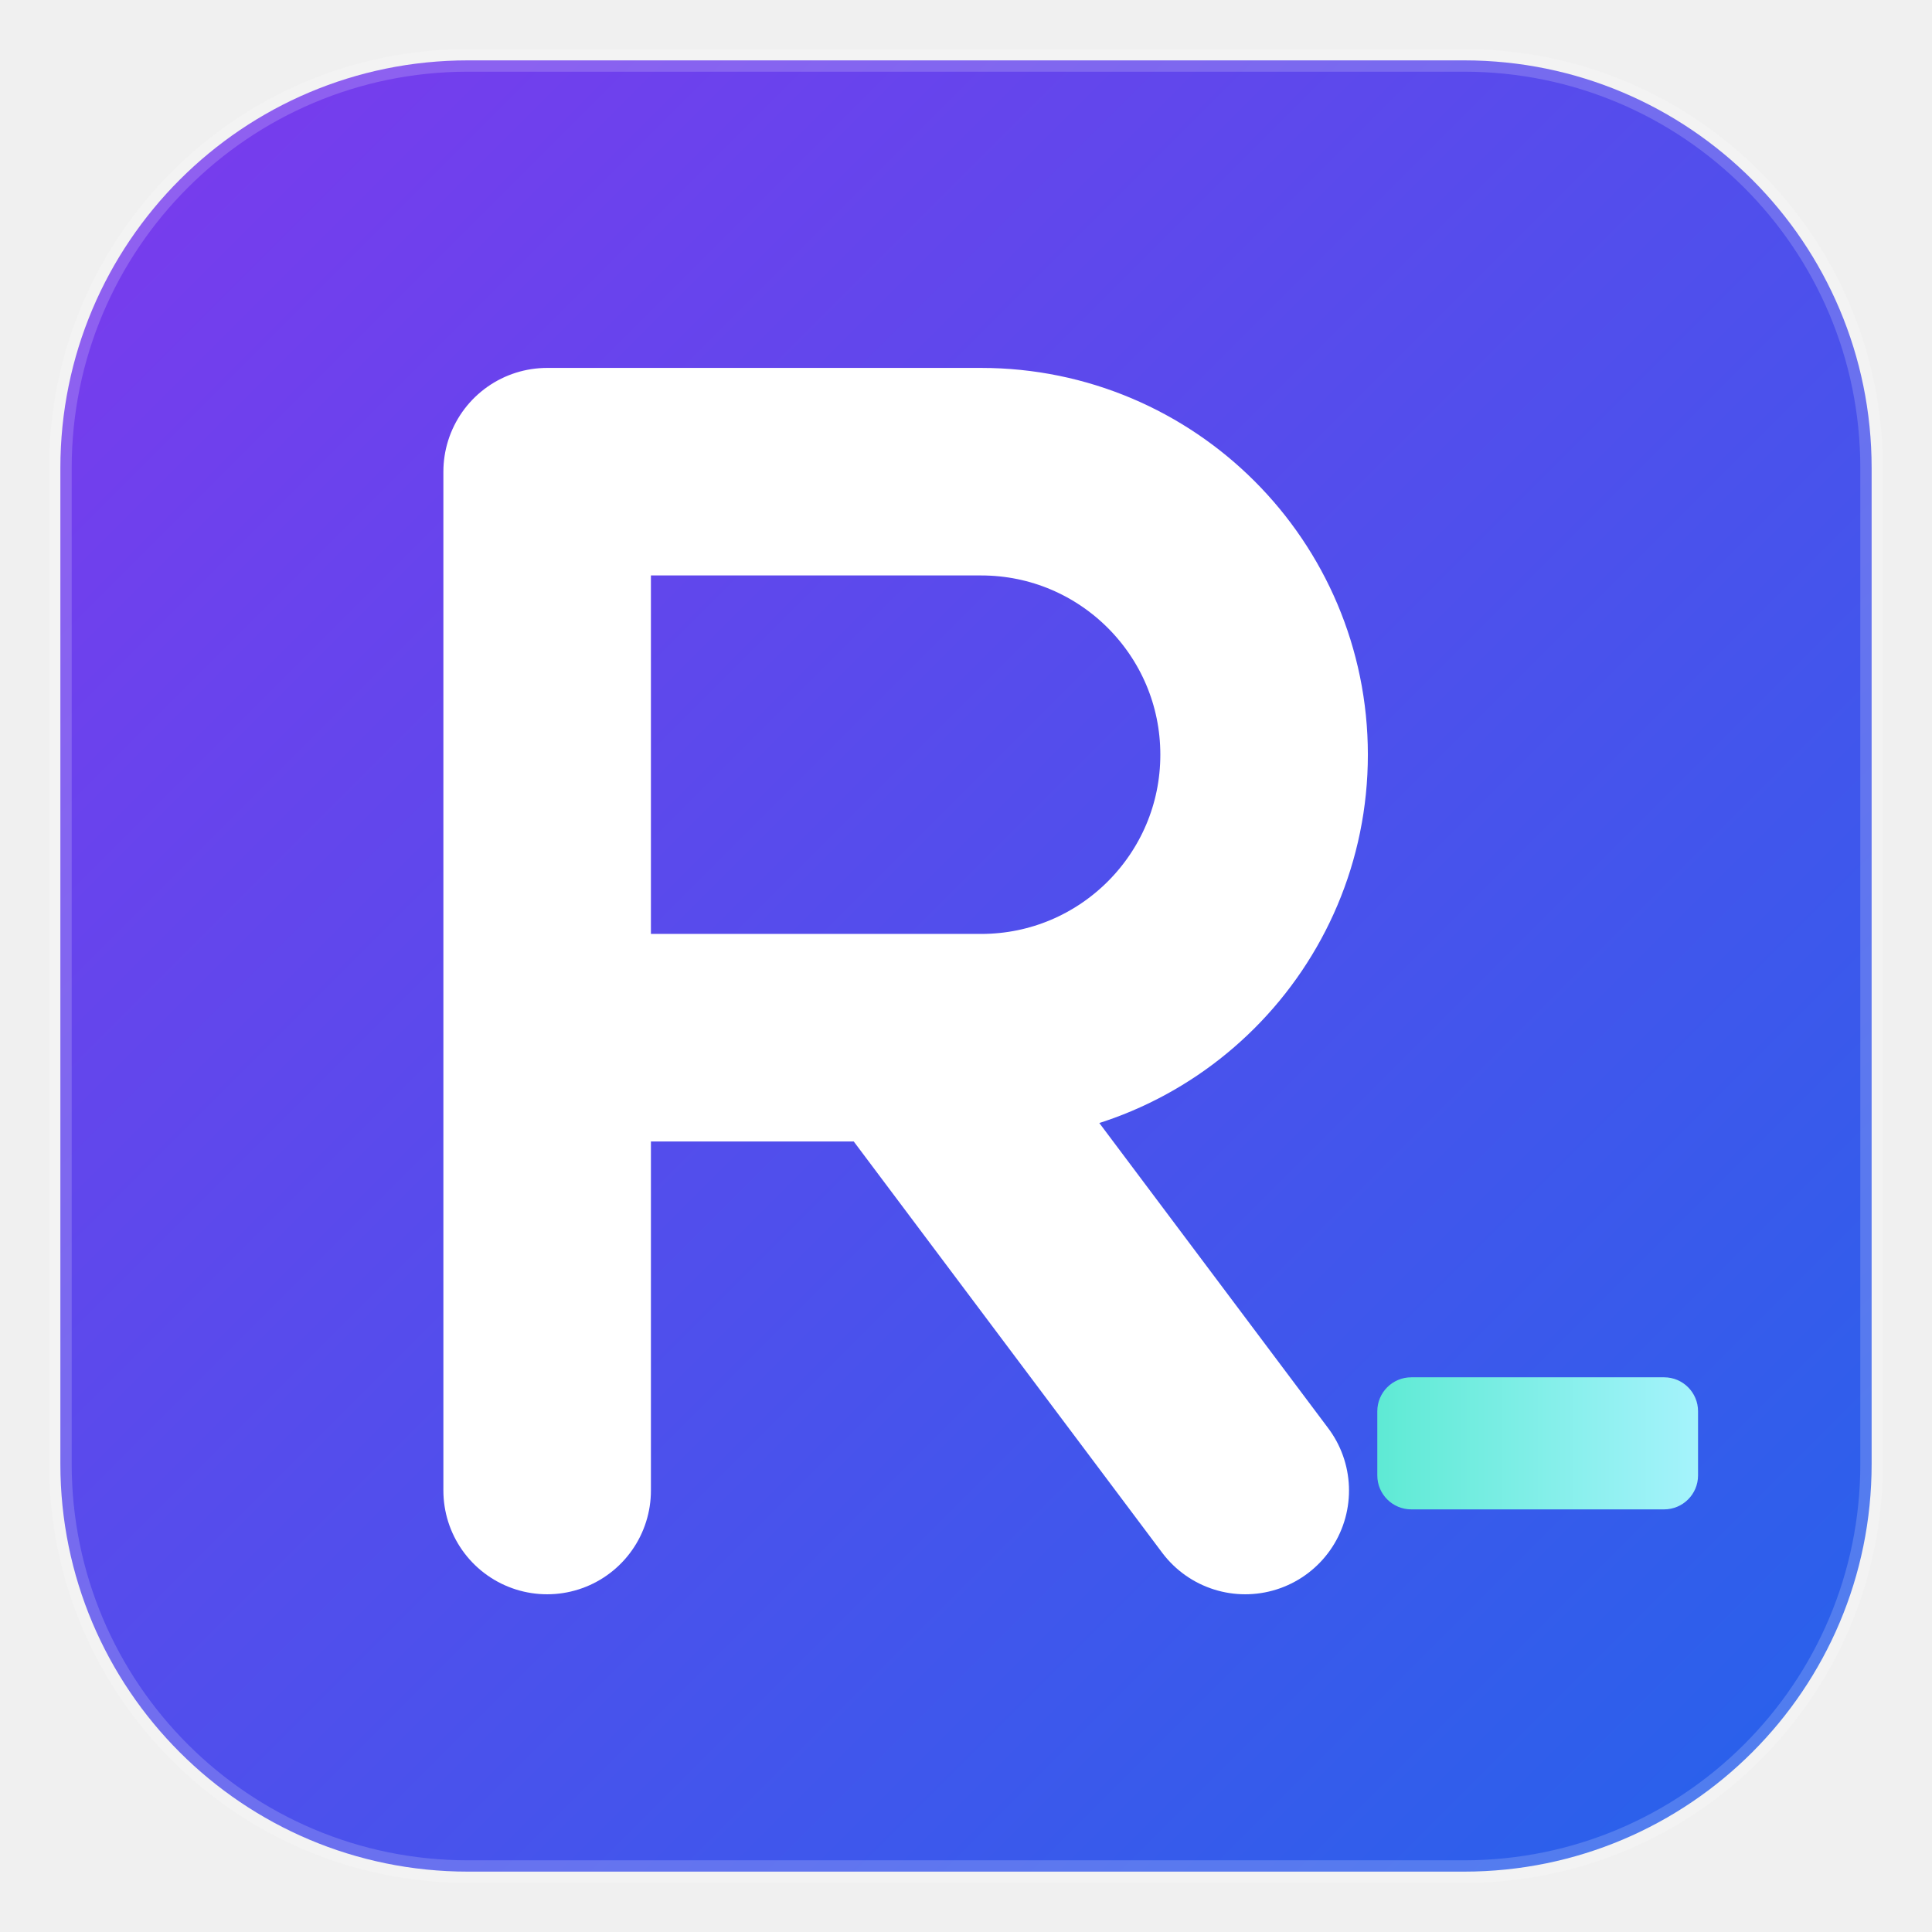
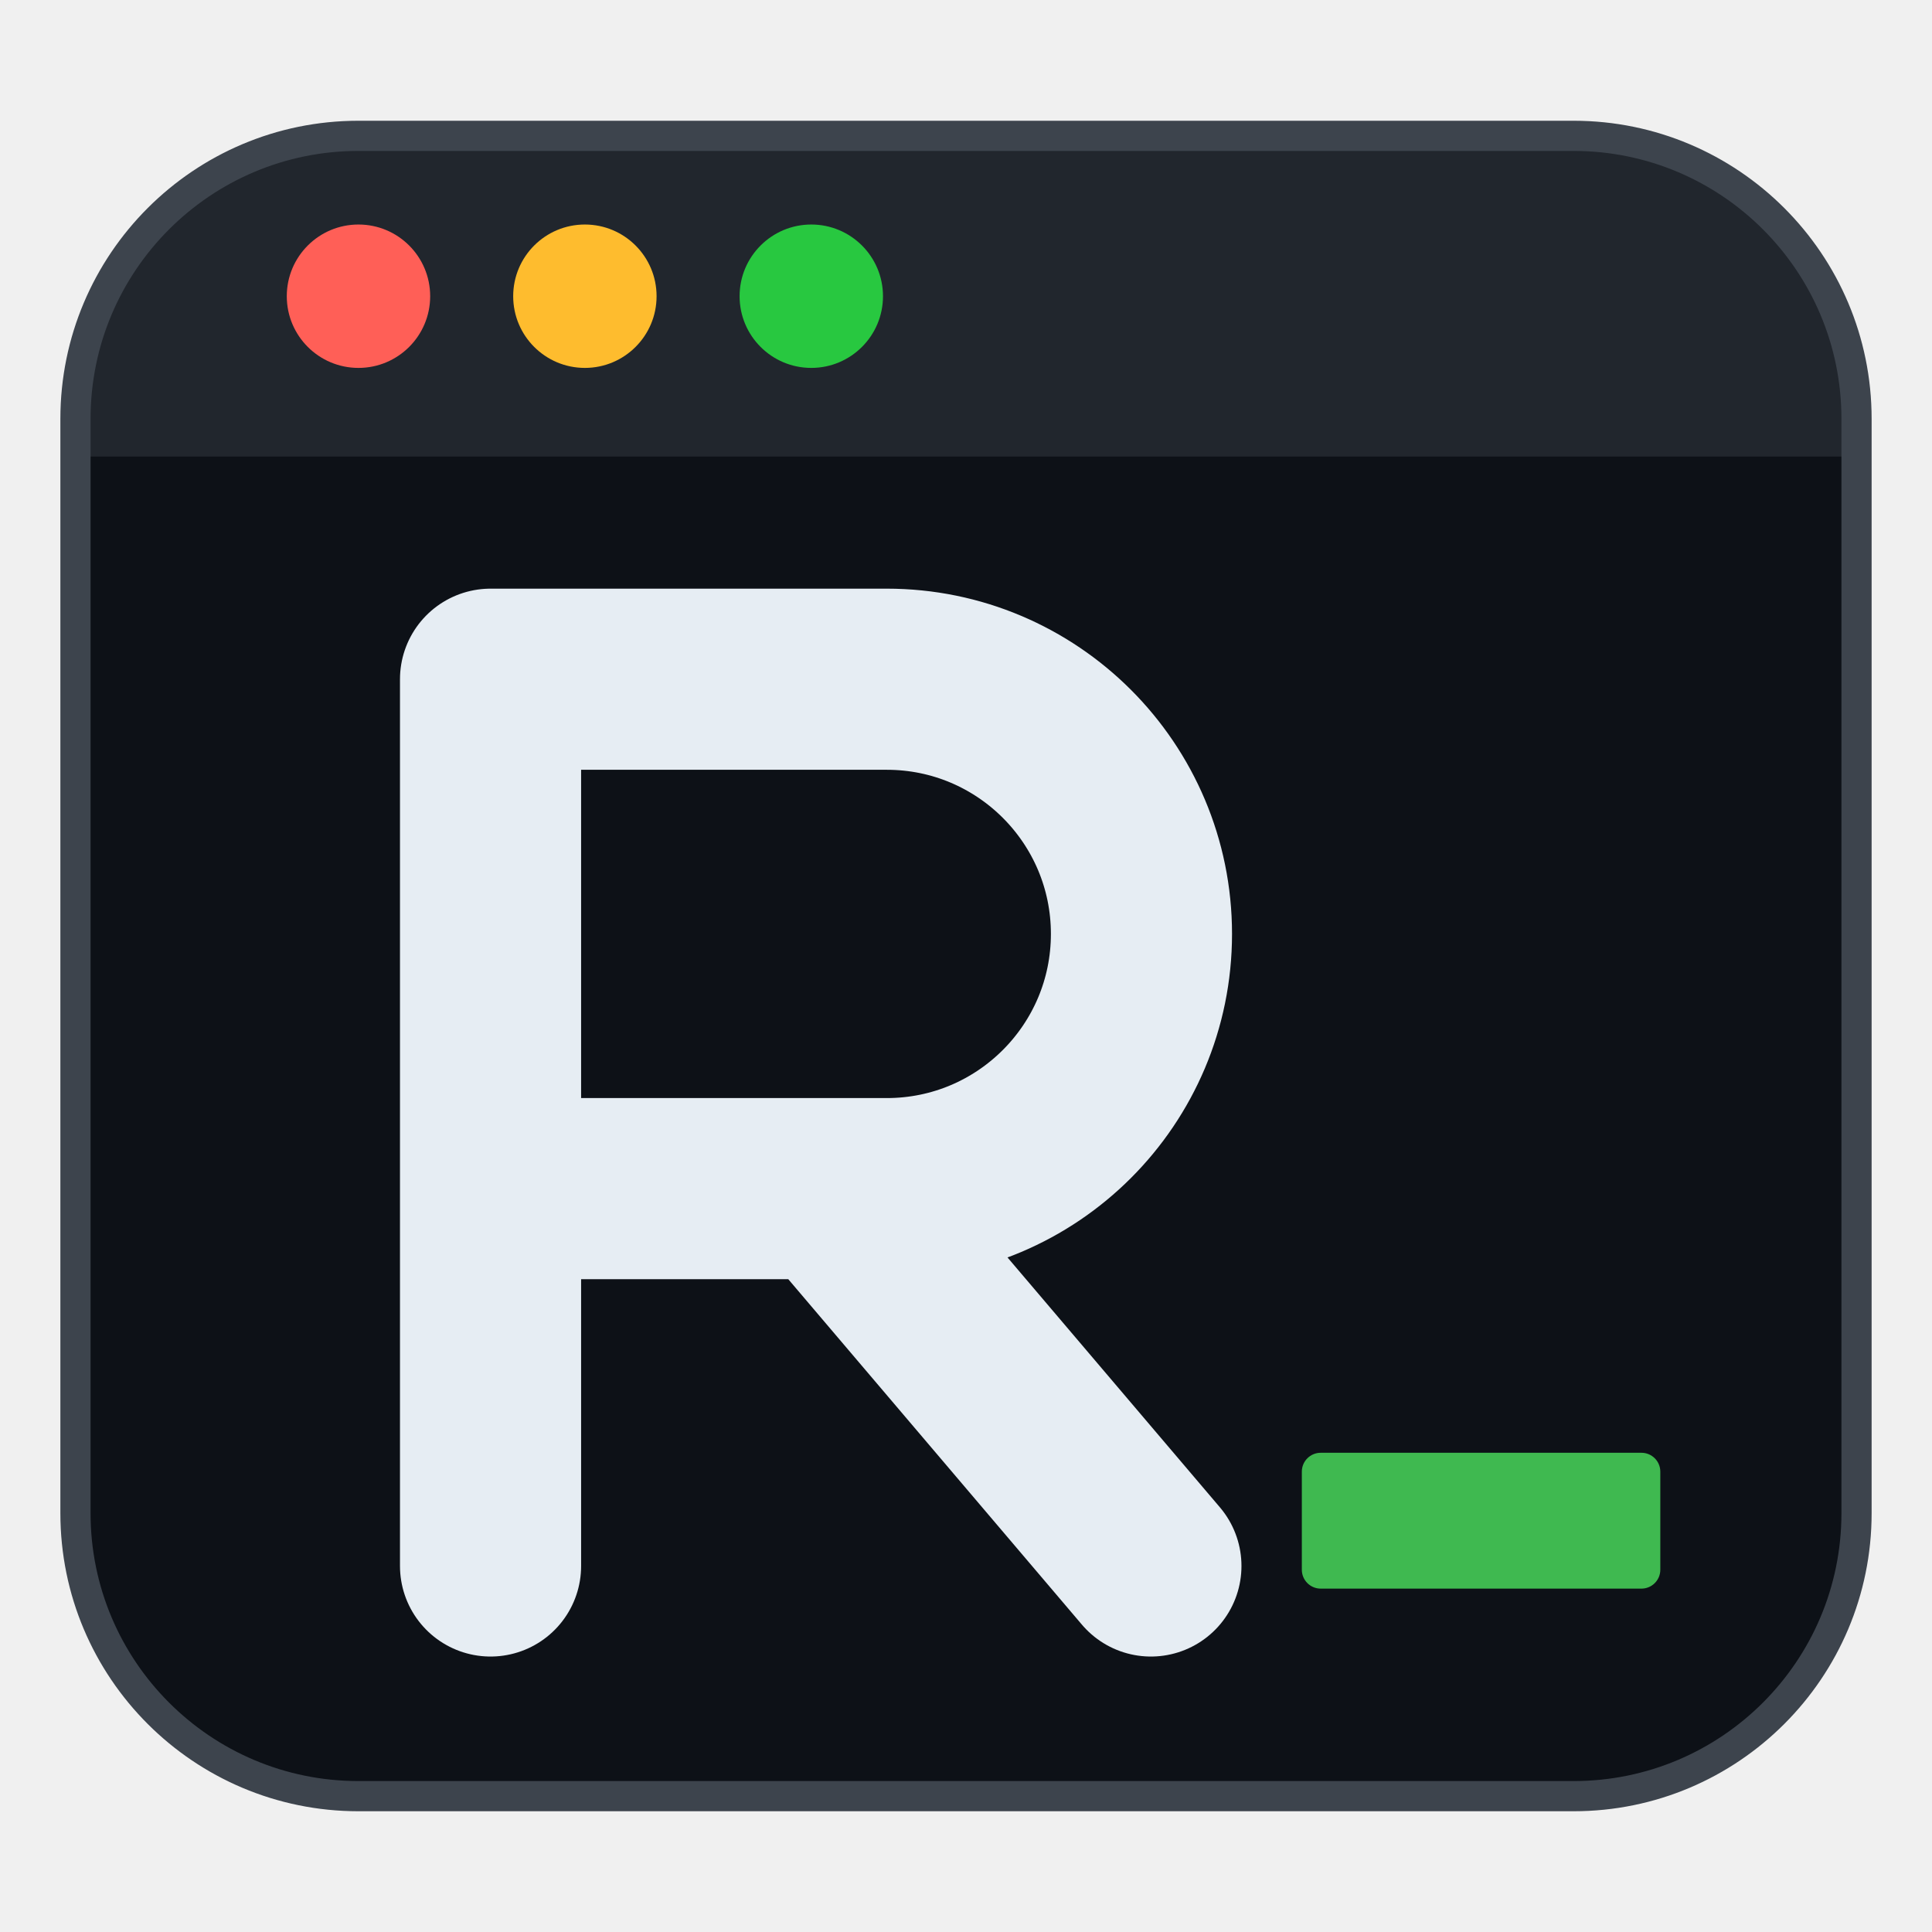
<svg xmlns="http://www.w3.org/2000/svg" viewBox="0 0 1024 1024" width="1024" height="1024">
  <defs>
-     <linearGradient id="bg" x1="0" y1="0" x2="1" y2="1">
-       <stop offset="0" stop-color="#7c3aed" />
-       <stop offset="1" stop-color="#2563eb" />
-     </linearGradient>
-     <linearGradient id="cursor" x1="0" y1="0" x2="1" y2="0">
-       <stop offset="0" stop-color="#5eead4" />
-       <stop offset="1" stop-color="#a5f3fc" />
-     </linearGradient>
+     <clipPath id="window">
+       <rect x="40" y="72" width="944" height="880" rx="150" />
+     </clipPath>
  </defs>
-   <rect x="32" y="32" width="960" height="960" rx="216" fill="url(#bg)" />
-   <rect x="32" y="32" width="960" height="960" rx="216" fill="none" stroke="#ffffff" stroke-opacity="0.18" stroke-width="12" />
-   <path d="M290 790 V250 H520 A150 150 0 0 1 520 550 H290 M480 550 L660 790" fill="none" stroke="#ffffff" stroke-width="110" stroke-linecap="round" stroke-linejoin="round" />
-   <rect x="730" y="730" width="170" height="70" rx="18" fill="url(#cursor)" />
+   <g clip-path="url(#window)">
+     <rect x="40" y="72" width="944" height="880" fill="#0d1117" />
+     <rect x="40" y="72" width="944" height="170" fill="#21262d" />
+   </g>
+   <rect x="40" y="72" width="944" height="880" rx="150" fill="none" stroke="#3d444d" stroke-width="16" />
+   <circle cx="190" cy="157" r="38" fill="#ff5f57" />
+   <circle cx="310" cy="157" r="38" fill="#febc2e" />
+   <circle cx="430" cy="157" r="38" fill="#28c840" />
+   <path d="M260 830 V360 H470 A135 135 0 0 1 470 630 H260 M440 630 L610 830" fill="none" stroke="#e6edf3" stroke-width="96" stroke-linecap="round" stroke-linejoin="round" />
+   <rect x="690" y="770" width="190" height="72" rx="10" fill="#3fb950" />
</svg>
